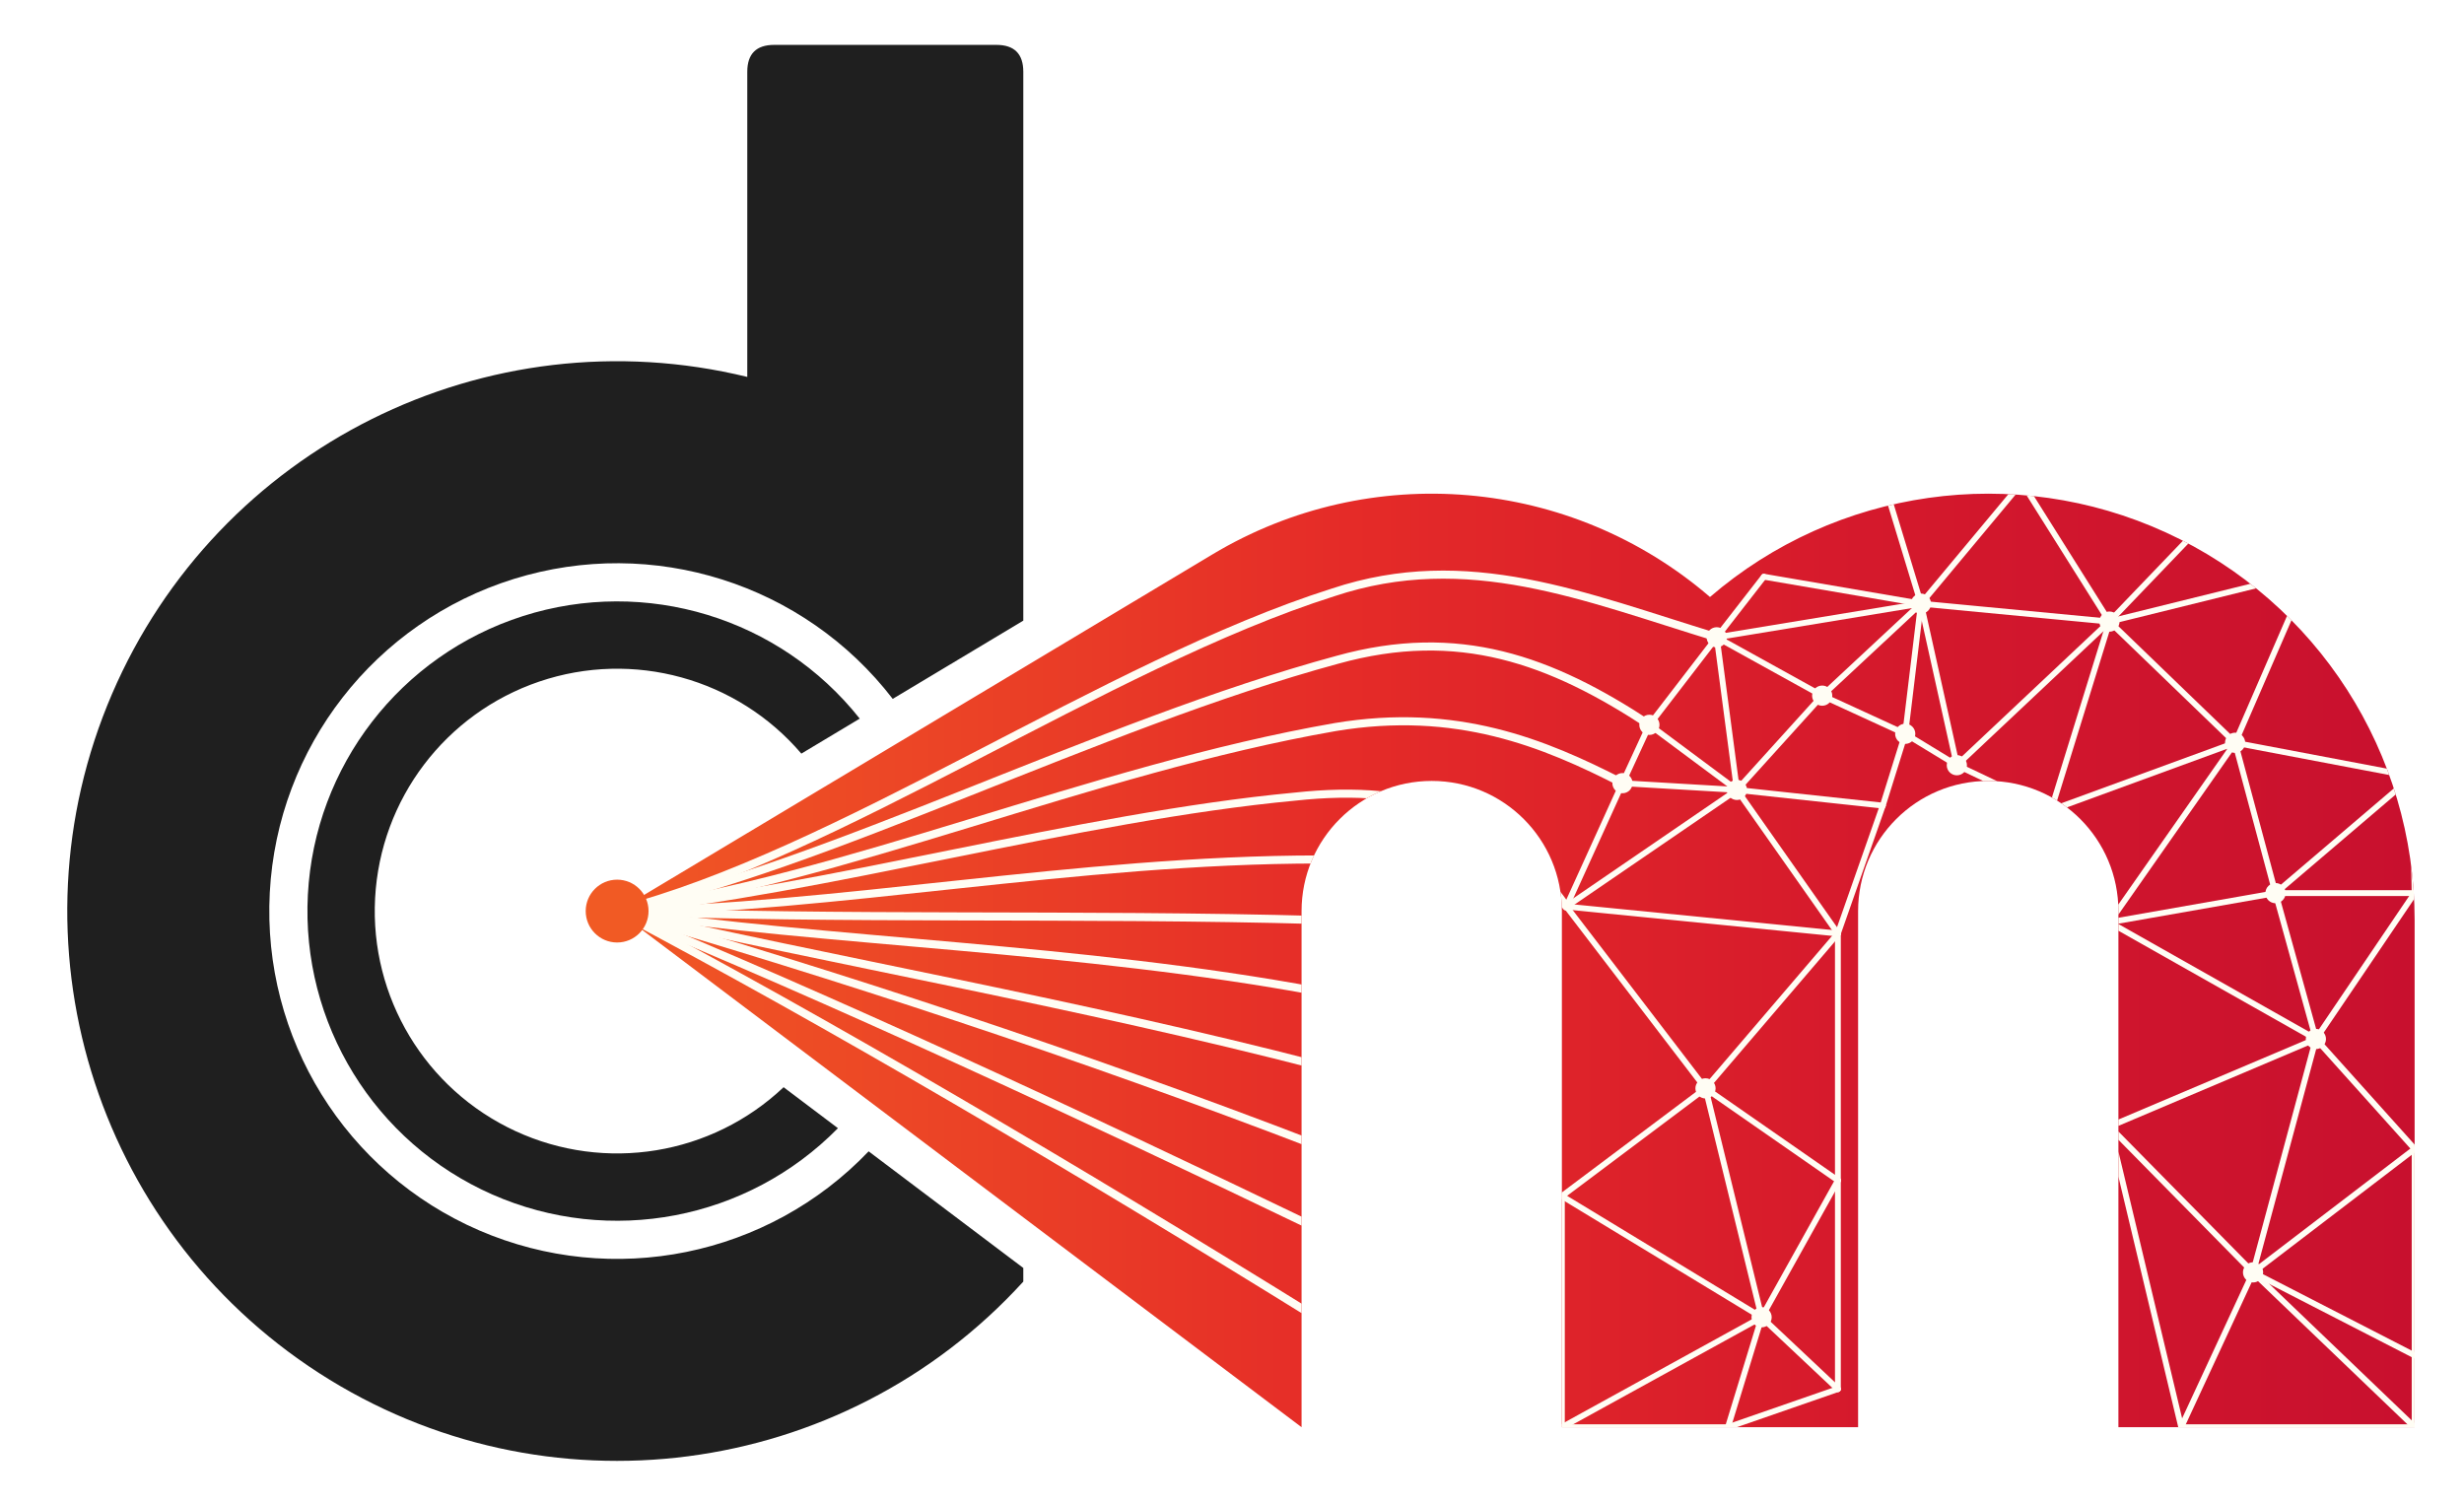
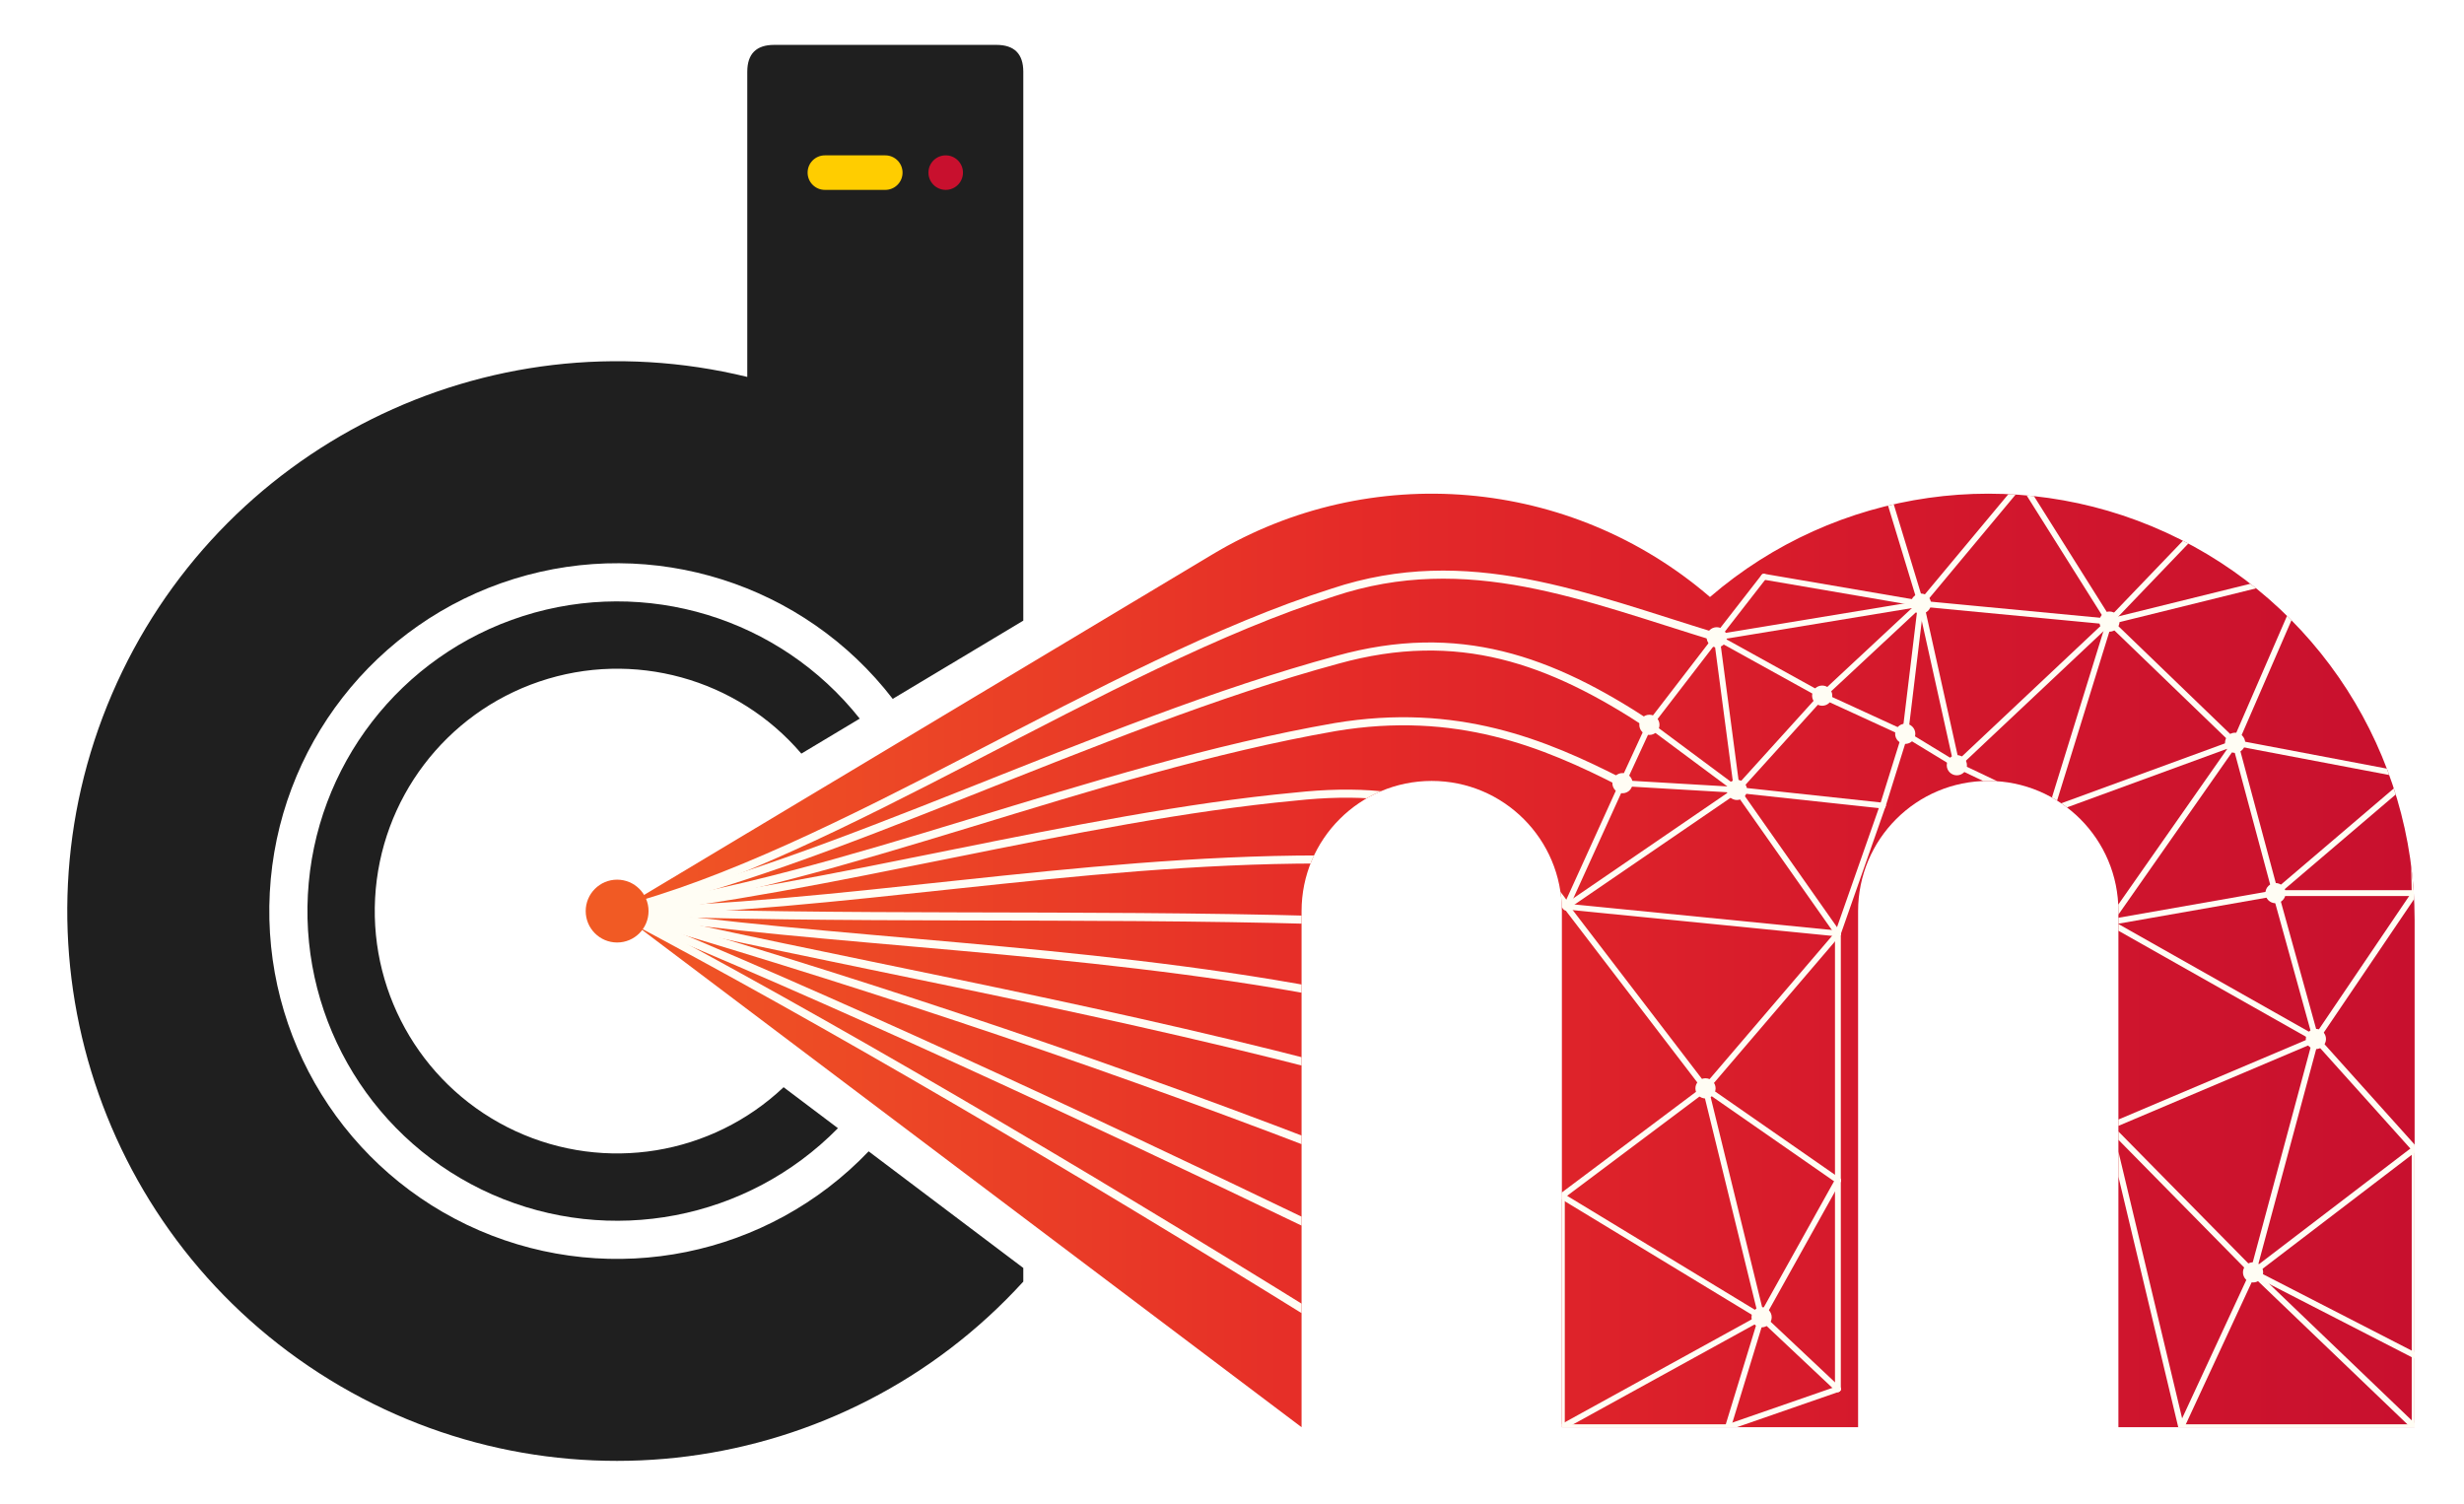
<svg xmlns="http://www.w3.org/2000/svg" width="1098" height="670" viewBox="0 0 1098 670" fill="none">
  <g transform="translate(0 0) scale(1) translate(-70 -295)">
    <defs>
      <linearGradient id="charcoal" x1="130" y1="470" x2="510" y2="900" gradientUnits="userSpaceOnUse">
        <stop stop-color="#1f1f1f" />
        <stop offset="1" stop-color="#1f1f1f" />
      </linearGradient>
      <linearGradient id="colour" x1="326" y1="705" x2="1146" y2="705" gradientUnits="userSpaceOnUse">
        <stop stop-color="#f15a24" />
        <stop offset=".42" stop-color="#e52b28" />
        <stop offset=".7" stop-color="#d5192c" />
        <stop offset="1" stop-color="#c8102e" />
      </linearGradient>
      <clipPath id="m-clip">
        <path d="M345 701 L610.347 542.016 A190 190 0 0 1 832 561.042 A190 190 0 0 1 1146 705 L1146 931 L1014 931 L1014 701 A58 58 0 0 0 898 701 L898 931 L766 931 L766 701 A58 58 0 0 0 650 701 L650 931 L345 701 Z" />
      </clipPath>
    </defs>
    <g id="charcoal-symbol" fill="url(#charcoal)">
      <path d="M526 571.569 L467.81 606.434 A155 155 0 1 0 457.081 808.065 L526 860.036 L526 866.118 A245 245 0 1 1 403 462.964 L403 327 Q403 315 415 315 L514 315 Q526 315 526 327 Z" />
      <path d="M453.115 615.238 L427.097 630.828 A108 108 0 1 0 419.186 779.488 L443.404 797.751 A138 138 0 1 1 453.115 615.238 Z" />
+     </g>
+     <g id="scanner-indicator">
+       <rect x="429.885" y="364.231" width="42.308" height="15.385" rx="7.692" fill="#FFCD00" />
+       <circle cx="491.423" cy="371.923" r="7.692" fill="#C8102E" />
    </g>
    <path id="colour-symbol" d="M345 701 L610.347 542.016 A190 190 0 0 1 832 561.042 A190 190 0 0 1 1146 705 L1146 931 L1014 931 L1014 701 A58 58 0 0 0 898 701 L898 931 L766 931 L766 701 A58 58 0 0 0 650 701 L650 931 L345 701 Z" fill="url(#colour)" />
    <g clip-path="url(#m-clip)" stroke="#fffdf4" stroke-linecap="round" stroke-linejoin="round">
      <g id="radiating-curves" stroke-width="3.6">
        <path d="M345 701 C443 676 563 591 664 559 C724 539 776 561 835 579" />
        <path d="M345 701 C439 681 559 618 666 589 C720 574 761 589 805 618" />
        <path d="M345 701 C446 687 556 638 665 619 C719 610 758 626 793 644" />
        <path d="M345 701 C436 692 551 659 647 650 C702 644 739 658 768 699" />
        <path d="M345 701 C441 700 550 678 658 678" />
        <path d="M345 701 C443 705 551 702 658 705" />
        <path d="M345 701 C439 715 551 717 658 737" />
        <path d="M345 701 C440 723 550 742 658 770" />
        <path d="M345 701 C441 729 549 764 658 806" />
        <path d="M345 701 C440 740 550 791 658 843" />
        <path d="M345 701 C438 750 550 816 658 883" />
      </g>
      <g id="triangular-mesh" stroke-width="2.6">
        <path d="M835 579 L805 618" />
        <path d="M835 579 L844 647" />
        <path d="M835 579 L882 605" />
        <path d="M835 579 L926 564" />
        <path d="M835 579 L856 552" />
        <path d="M805 618 L793 644" />
        <path d="M805 618 L844 647" />
        <path d="M793 644 L768 699" />
        <path d="M793 644 L844 647" />
        <path d="M768 699 L844 647" />
        <path d="M768 699 L830 780" />
        <path d="M768 699 L889 711" />
        <path d="M830 780 L889 711" />
        <path d="M830 780 L766 828" />
        <path d="M830 780 L855 882" />
        <path d="M830 780 L889 821" />
        <path d="M766 828 L855 882" />
        <path d="M766 828 L766 931" />
        <path d="M855 882 L766 931" />
        <path d="M855 882 L840 931" />
        <path d="M855 882 L889 914" />
        <path d="M855 882 L889 821" />
        <path d="M766 931 L840 931" />
        <path d="M840 931 L889 914" />
        <path d="M889 914 L889 821" />
        <path d="M889 821 L889 711" />
        <path d="M889 711 L844 647" />
        <path d="M844 647 L882 605" />
        <path d="M844 647 L909 654" />
        <path d="M882 605 L926 564" />
        <path d="M882 605 L919 622" />
        <path d="M919 622 L926 564" />
        <path d="M919 622 L942 636" />
        <path d="M919 622 L909 654" />
        <path d="M942 636 L926 564" />
        <path d="M942 636 L1010 572" />
        <path d="M942 636 L984 656" />
        <path d="M909 654 L889 711" />
        <path d="M926 564 L856 552" />
        <path d="M926 564 L912 518" />
        <path d="M926 564 L971 510" />
        <path d="M926 564 L1010 572" />
        <path d="M971 510 L1010 572" />
        <path d="M971 510 L1057 523" />
        <path d="M1010 572 L1057 523" />
        <path d="M1010 572 L1099 550" />
        <path d="M1010 572 L1066 626" />
        <path d="M1010 572 L984 656" />
        <path d="M1099 550 L1066 626" />
        <path d="M1066 626 L1145 641" />
        <path d="M1066 626 L1084 693" />
        <path d="M1066 626 L1010 706" />
        <path d="M1066 626 L984 656" />
        <path d="M1145 641 L1084 693" />
        <path d="M1145 641 L1146 693" />
        <path d="M1084 693 L1146 693" />
        <path d="M1084 693 L1010 706" />
        <path d="M1084 693 L1102 758" />
        <path d="M1010 706 L1102 758" />
        <path d="M1102 758 L1146 693" />
        <path d="M1102 758 L1010 797" />
        <path d="M1102 758 L1146 807" />
        <path d="M1102 758 L1074 862" />
        <path d="M1010 797 L1074 862" />
        <path d="M1010 797 L1042 931" />
        <path d="M1146 807 L1074 862" />
        <path d="M1146 807 L1146 899" />
        <path d="M1074 862 L1146 899" />
        <path d="M1074 862 L1042 931" />
        <path d="M1074 862 L1146 931" />
        <path d="M1146 899 L1146 931" />
        <path d="M1042 931 L1146 931" />
      </g>
      <g id="mesh-nodes" fill="#fffdf4" stroke="none">
        <circle cx="835" cy="579" r="4.5" />
        <circle cx="805" cy="618" r="4.5" />
        <circle cx="793" cy="644" r="4.5" />
        <circle cx="830" cy="780" r="4.5" />
        <circle cx="855" cy="882" r="4.5" />
        <circle cx="844" cy="647" r="4.5" />
        <circle cx="882" cy="605" r="4.5" />
        <circle cx="919" cy="622" r="4.5" />
        <circle cx="942" cy="636" r="4.5" />
        <circle cx="926" cy="564" r="4.5" />
        <circle cx="1010" cy="572" r="4.5" />
        <circle cx="1066" cy="626" r="4.5" />
        <circle cx="1084" cy="693" r="4.5" />
        <circle cx="1102" cy="758" r="4.5" />
        <circle cx="1074" cy="862" r="4.5" />
      </g>
    </g>
    <circle id="focus" cx="345" cy="701" r="14" fill="#f15a24" />
  </g>
</svg>
